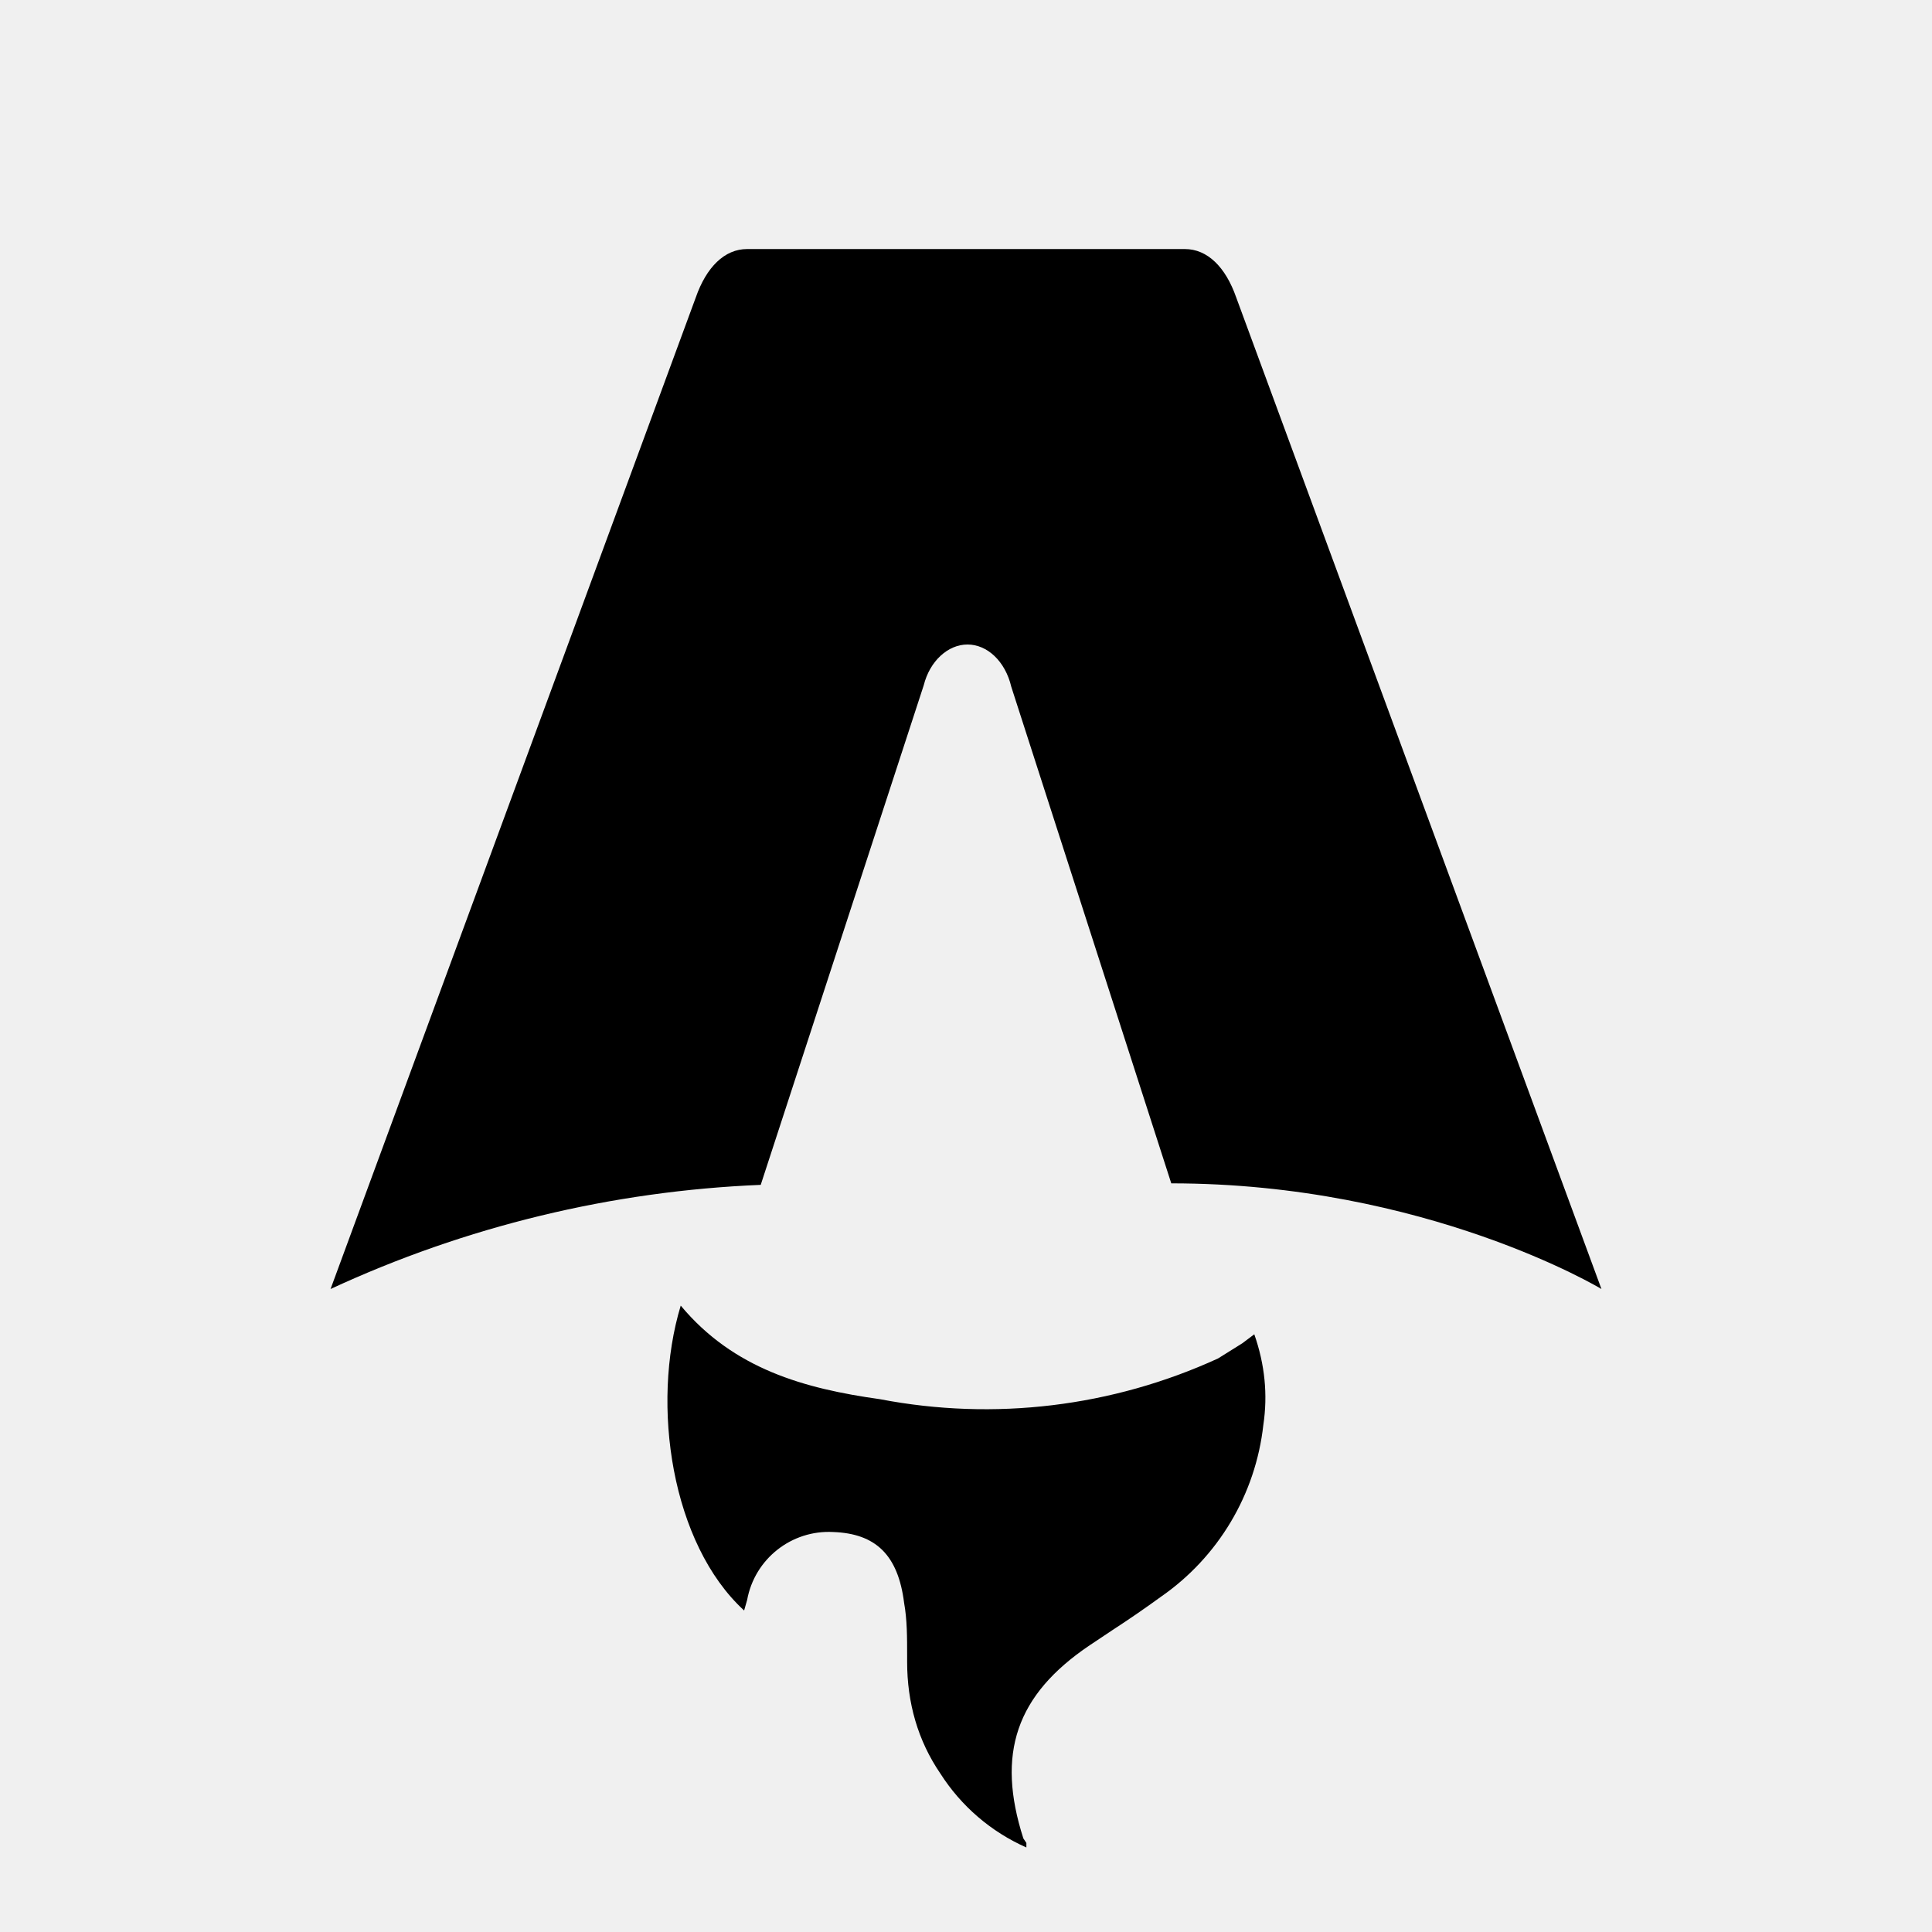
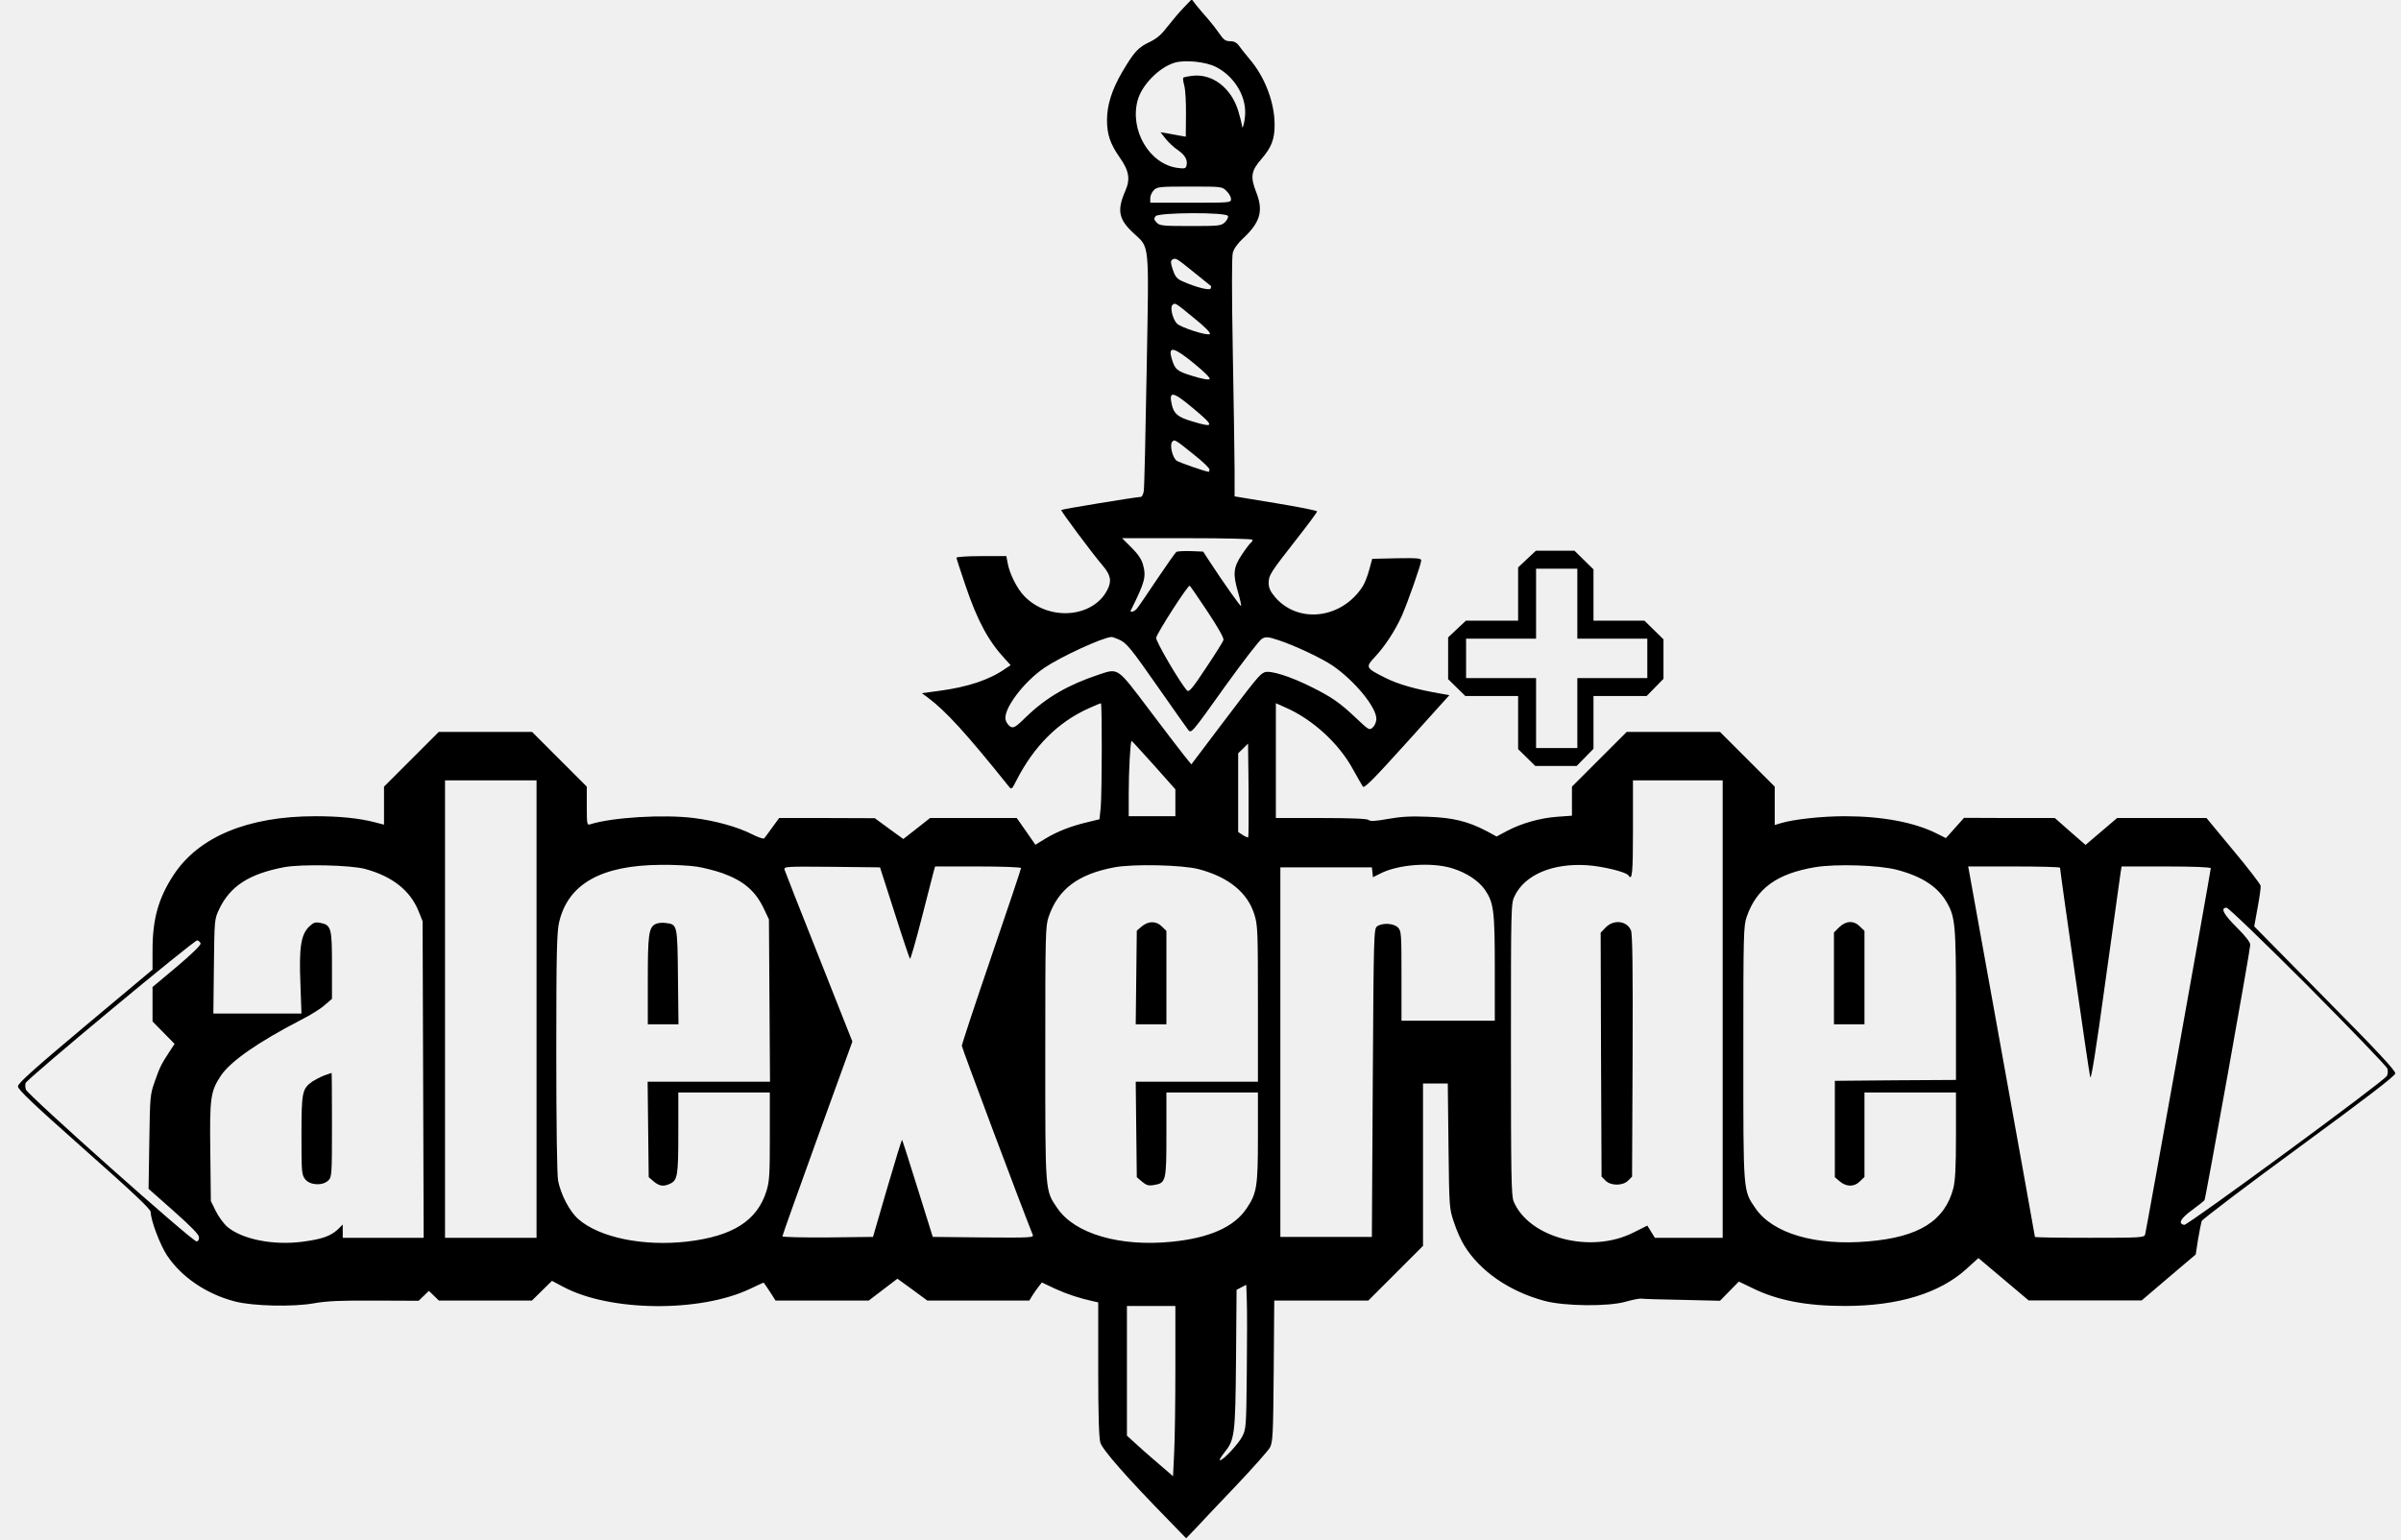
- <svg xmlns="http://www.w3.org/2000/svg" fill="none" viewBox="0 0 128 128">
-   <path d="M50.4 78.5a75.1 75.1 0 0 0-28.5 6.9l24.2-65.7c.7-2 1.9-3.2 3.4-3.2h29c1.5 0 2.7 1.2 3.4 3.2l24.2 65.7s-11.6-7-28.5-7L67 45.5c-.4-1.7-1.6-2.8-2.9-2.8-1.3 0-2.5 1.1-2.9 2.7L50.4 78.5Zm-1.1 28.2Zm-4.2-20.2c-2 6.6-.6 15.8 4.2 20.2a17.5 17.5 0 0 1 .2-.7 5.5 5.5 0 0 1 5.7-4.5c2.8.1 4.3 1.5 4.7 4.7.2 1.1.2 2.3.2 3.5v.4c0 2.7.7 5.2 2.2 7.4a13 13 0 0 0 5.7 4.9v-.3l-.2-.3c-1.8-5.6-.5-9.5 4.4-12.8l1.5-1a73 73 0 0 0 3.2-2.2 16 16 0 0 0 6.8-11.4c.3-2 .1-4-.6-6l-.8.6-1.6 1a37 37 0 0 1-22.4 2.7c-5-.7-9.7-2-13.2-6.2Z" />
-   <style>
-         path { fill: #000; }
-         @media (prefers-color-scheme: dark) {
-             path { fill: #FFF; }
-         }
-     </style>
+ <svg xmlns="http://www.w3.org/2000/svg" version="1.0" width="1338pt" height="858pt" viewBox="0 0 1338 858" preserveAspectRatio="xMidYMid meet">
+   <g transform="translate(0,858) scale(0.1,-0.1)" fill="#000000" stroke="none">
+     <path d="M6598 8539 c-24 -24 -64 -72 -90 -105 -35 -46 -60 -68 -101 -88 -64 -30 -87 -55 -152 -165 -59 -101 -86 -186 -86 -271 0 -80 18 -132 71 -208 52 -74 60 -121 31 -186 -47 -108 -38 -158 45 -235 92 -86 87 -34 74 -765 -6 -352 -13 -656 -16 -673 -3 -18 -10 -33 -17 -33 -23 0 -439 -68 -443 -73 -4 -4 168 -236 232 -311 44 -52 50 -85 25 -134 -80 -157 -327 -176 -463 -35 -40 41 -83 126 -93 186 l-7 37 -139 0 c-77 0 -139 -4 -139 -9 0 -4 23 -75 51 -157 67 -197 127 -308 222 -410 l29 -32 -29 -19 c-87 -62 -210 -103 -369 -124 l-97 -13 34 -25 c99 -74 212 -197 450 -494 16 -20 17 -19 44 34 96 188 230 323 401 400 35 16 66 29 69 29 7 0 6 -501 -1 -581 l-7 -66 -66 -16 c-93 -22 -167 -51 -234 -91 l-57 -35 -52 75 -52 74 -241 0 -242 0 -75 -59 -74 -58 -80 58 -79 58 -267 1 -266 0 -38 -52 c-21 -29 -41 -57 -45 -61 -3 -5 -34 5 -67 22 -82 42 -206 76 -326 91 -167 21 -454 4 -577 -35 -18 -6 -19 1 -19 102 l0 108 -153 153 -152 152 -260 0 -260 0 -153 -153 -152 -152 0 -106 0 -106 -50 13 c-88 23 -198 34 -333 34 -375 0 -650 -114 -790 -328 -85 -130 -117 -246 -117 -420 l0 -107 -375 -314 c-292 -245 -375 -320 -375 -337 0 -18 87 -100 370 -351 277 -246 370 -333 370 -350 0 -45 51 -180 90 -240 80 -121 220 -217 380 -258 100 -26 324 -31 440 -10 73 13 151 16 339 15 l244 -1 28 27 29 28 28 -27 28 -27 259 0 259 0 56 55 56 55 64 -34 c260 -138 759 -143 1039 -11 40 19 74 35 76 35 2 0 17 -23 35 -50 l32 -50 260 0 259 0 80 61 80 61 84 -61 83 -61 284 0 284 0 17 28 c9 15 25 37 35 50 l18 23 74 -35 c68 -31 136 -53 213 -70 l27 -6 0 -372 c0 -256 4 -383 12 -410 12 -40 150 -197 381 -433 l97 -100 53 55 c28 31 129 137 224 237 94 99 180 196 190 214 16 31 18 68 21 426 l3 393 262 0 262 0 153 153 152 152 0 453 0 452 69 0 69 0 4 -348 c4 -344 4 -348 31 -427 14 -44 40 -102 58 -130 88 -142 251 -254 444 -306 112 -31 359 -33 455 -5 36 10 74 18 85 17 11 -2 115 -5 230 -7 l210 -5 53 54 52 53 77 -37 c138 -68 300 -99 513 -99 300 0 530 71 680 208 l65 59 140 -118 140 -118 315 0 315 0 150 128 151 128 13 84 c8 46 17 92 20 102 4 10 247 195 541 410 372 273 536 398 538 413 2 15 -93 118 -392 420 l-394 400 19 105 c11 57 18 112 17 121 -2 10 -70 99 -153 198 l-149 180 -249 0 -249 0 -88 -75 -88 -75 -86 75 -85 75 -253 0 -253 1 -51 -57 -50 -56 -50 25 c-124 63 -305 97 -514 97 -127 0 -284 -17 -357 -39 l-33 -10 0 107 0 107 -153 153 -152 152 -260 0 -260 0 -153 -153 -152 -152 0 -81 0 -81 -82 -6 c-96 -7 -198 -36 -280 -79 l-58 -31 -57 31 c-102 53 -185 74 -325 79 -95 4 -150 1 -223 -12 -71 -13 -100 -14 -108 -6 -7 7 -92 11 -264 11 l-253 0 0 320 0 320 56 -25 c150 -66 296 -200 374 -344 25 -45 50 -88 55 -96 8 -11 62 44 246 248 l236 262 -46 8 c-139 24 -239 52 -310 88 -112 56 -113 59 -58 118 55 59 110 143 148 226 32 72 109 290 109 311 0 12 -24 14 -136 12 l-137 -3 -17 -62 c-9 -34 -25 -74 -35 -90 -115 -182 -359 -213 -489 -62 -27 32 -36 52 -36 79 0 44 8 56 158 248 62 79 112 147 112 151 0 5 -103 25 -230 46 l-230 38 0 141 c0 78 -5 375 -10 661 -6 340 -6 532 0 556 6 23 28 53 56 79 97 90 116 154 74 260 -33 84 -28 118 29 183 57 66 74 110 74 192 0 123 -54 266 -139 365 -25 30 -53 65 -61 77 -10 14 -25 23 -42 23 -33 0 -41 6 -71 50 -13 19 -40 53 -59 75 -20 22 -48 56 -63 74 l-27 35 -43 -45z m178 -332 c98 -50 165 -155 163 -256 0 -45 -17 -106 -18 -70 -1 9 -10 46 -21 82 -39 126 -141 205 -250 195 -28 -3 -53 -8 -56 -11 -3 -3 0 -23 6 -46 6 -22 10 -95 9 -162 l-1 -121 -34 6 c-19 3 -51 9 -71 13 l-36 6 29 -37 c16 -20 46 -48 67 -62 40 -27 57 -56 49 -87 -4 -17 -11 -18 -50 -13 -157 21 -268 211 -222 378 24 85 118 181 204 208 58 18 175 6 232 -23z m59 -692 c14 -13 25 -33 25 -45 0 -20 -5 -20 -225 -20 l-225 0 0 25 c0 14 9 34 20 45 19 19 33 20 200 20 179 0 181 0 205 -25z m8 -139 c3 -8 -5 -23 -17 -35 -21 -20 -33 -21 -193 -21 -157 0 -171 2 -188 20 -15 16 -15 22 -5 35 18 21 395 23 403 1z m-192 -312 c52 -42 96 -78 98 -79 1 -2 0 -8 -3 -14 -7 -11 -82 8 -152 39 -35 15 -44 25 -58 66 -13 38 -13 49 -4 56 20 12 20 12 119 -68z m4 -258 c59 -47 93 -82 87 -88 -12 -12 -164 37 -184 59 -24 26 -38 89 -25 102 15 15 13 17 122 -73z m0 -253 c58 -47 91 -81 86 -86 -6 -6 -43 1 -95 17 -88 27 -99 36 -117 99 -20 70 13 63 126 -30z m-6 -249 c121 -101 120 -111 -5 -73 -81 24 -102 42 -114 94 -18 78 6 74 119 -21z m4 -258 c48 -38 87 -75 87 -83 0 -7 -2 -13 -4 -13 -16 0 -165 52 -179 62 -23 17 -40 87 -25 105 13 15 14 15 121 -71z m327 -475 c0 -6 -4 -12 -9 -16 -5 -3 -28 -33 -50 -66 -48 -72 -52 -107 -21 -213 11 -38 18 -71 16 -74 -4 -3 -94 124 -172 243 l-39 60 -70 3 c-38 1 -75 -1 -80 -5 -6 -5 -54 -73 -108 -153 -53 -80 -103 -153 -111 -162 -13 -17 -42 -26 -34 -10 78 157 86 186 68 253 -8 31 -28 60 -65 97 l-52 52 364 0 c220 0 363 -4 363 -9z m-251 -400 c60 -91 92 -147 89 -159 -3 -10 -47 -80 -98 -156 -76 -115 -94 -136 -105 -125 -37 39 -176 276 -172 294 5 27 178 296 187 290 3 -2 48 -67 99 -144z m-496 -155 c45 -19 65 -44 227 -276 79 -113 151 -215 161 -228 17 -22 18 -22 201 235 102 142 196 264 210 272 23 13 33 12 94 -8 91 -30 241 -101 301 -142 121 -83 243 -231 243 -296 0 -17 -9 -38 -20 -48 -19 -17 -21 -16 -93 52 -88 84 -136 117 -242 170 -122 62 -239 99 -269 85 -27 -12 -42 -30 -250 -305 l-157 -208 -42 52 c-23 29 -112 145 -197 258 -176 233 -167 227 -278 190 -168 -56 -290 -126 -399 -231 -63 -62 -74 -68 -92 -59 -11 7 -24 24 -27 38 -15 58 99 211 217 291 90 61 322 168 372 171 4 1 22 -5 40 -13z m197 -701 l120 -135 0 -75 0 -75 -130 0 -130 0 0 128 c0 121 9 292 16 292 2 0 57 -61 124 -135z m526 -402 c-2 -3 -16 3 -30 12 l-26 17 0 220 0 219 28 27 27 27 3 -259 c1 -142 0 -261 -2 -263z m-3966 -958 l0 -1275 -255 0 -255 0 0 1275 0 1275 255 0 255 0 0 -1275z m6610 0 l0 -1275 -189 0 -189 0 -21 34 -21 34 -78 -39 c-237 -120 -582 -30 -667 174 -13 32 -15 142 -15 849 0 800 0 812 21 854 57 118 211 183 402 171 90 -6 220 -38 232 -57 21 -33 25 12 25 260 l0 270 250 0 250 0 0 -1275z m-7565 781 c151 -41 251 -120 297 -234 l23 -57 3 -882 3 -883 -226 0 -225 0 0 37 0 37 -27 -27 c-41 -38 -90 -55 -198 -69 -163 -21 -333 13 -417 82 -20 17 -49 56 -65 88 l-28 57 -3 273 c-4 304 1 338 59 426 54 80 206 186 445 310 50 25 110 62 132 82 l42 36 0 188 c0 209 -4 224 -67 236 -27 5 -37 1 -62 -23 -44 -45 -55 -115 -47 -315 l6 -168 -246 0 -245 0 3 263 c3 259 3 263 29 318 61 129 167 198 363 235 97 18 369 12 451 -10z m1848 13 c40 -6 104 -23 142 -36 121 -44 186 -100 234 -203 l26 -55 3 -452 3 -453 -341 0 -341 0 3 -266 3 -266 28 -24 c31 -26 54 -30 90 -13 43 19 47 46 47 284 l0 225 255 0 255 0 0 -244 c0 -213 -2 -252 -19 -306 -52 -165 -187 -251 -441 -281 -245 -28 -489 22 -607 125 -49 43 -98 137 -113 215 -6 33 -10 314 -10 715 0 558 3 671 16 726 50 213 235 317 567 319 71 1 161 -4 200 -10z m2797 -14 c166 -44 272 -130 310 -252 19 -61 20 -92 20 -499 l0 -434 -341 0 -340 0 3 -266 3 -266 29 -25 c24 -20 36 -24 65 -19 69 11 71 20 71 282 l0 234 255 0 255 0 0 -248 c0 -276 -6 -314 -63 -398 -69 -104 -207 -165 -417 -186 -289 -29 -540 44 -637 186 -70 102 -68 81 -68 866 0 667 1 708 19 760 53 154 164 237 365 275 103 20 380 14 471 -10z m1412 5 c81 -25 147 -69 183 -120 49 -71 55 -117 55 -437 l0 -293 -260 0 -260 0 0 250 c0 237 -1 251 -20 270 -24 24 -87 27 -116 6 -18 -14 -19 -38 -24 -873 l-5 -858 -255 0 -255 0 0 1030 0 1030 255 0 255 0 3 -27 3 -28 40 20 c100 52 287 65 401 30z m2480 -9 c137 -36 225 -93 275 -178 49 -84 53 -125 53 -575 l0 -418 -337 -2 -338 -3 0 -268 0 -269 28 -24 c37 -31 81 -31 112 1 l25 24 0 236 0 235 255 0 255 0 0 -238 c0 -183 -4 -252 -15 -297 -48 -181 -191 -271 -473 -295 -293 -26 -533 44 -629 184 -70 102 -68 81 -68 866 0 667 1 708 19 760 55 158 168 240 381 276 115 19 357 12 457 -15z m-5587 -238 c44 -139 83 -254 86 -258 3 -3 32 97 64 222 32 126 62 243 67 261 l9 32 239 0 c132 0 240 -4 240 -9 0 -5 -74 -226 -165 -492 -91 -266 -165 -490 -165 -499 0 -11 327 -883 395 -1053 7 -16 -9 -17 -275 -15 l-282 3 -84 269 c-46 148 -85 270 -87 272 -2 2 -39 -119 -83 -269 l-79 -272 -253 -3 c-140 -1 -252 2 -252 6 0 5 88 252 195 548 l195 538 -186 470 c-103 258 -189 478 -192 488 -4 18 8 18 264 16 l268 -3 81 -252z m6495 250 c0 -20 161 -1142 168 -1167 5 -20 31 141 85 535 43 310 81 581 84 602 l6 37 248 0 c151 0 249 -4 249 -10 0 -13 -360 -2022 -366 -2042 -5 -17 -28 -18 -310 -18 -167 0 -304 2 -304 5 0 2 -81 454 -180 1002 -99 549 -183 1013 -186 1031 l-6 32 256 0 c141 0 256 -3 256 -7z m1382 -660 c239 -241 439 -448 442 -460 4 -12 3 -31 -3 -41 -15 -29 -1111 -834 -1129 -830 -36 7 -21 35 43 82 35 26 67 51 70 56 7 11 255 1396 255 1423 0 15 -27 49 -75 97 -74 73 -93 110 -57 110 10 0 202 -185 454 -437z m-11744 237 c1 -9 -52 -61 -133 -129 l-135 -113 0 -96 0 -96 62 -63 61 -62 -25 -38 c-49 -74 -58 -93 -85 -170 -27 -76 -27 -85 -31 -339 l-4 -261 140 -124 c99 -88 141 -131 141 -146 1 -14 -5 -23 -14 -23 -24 0 -945 820 -951 847 -4 13 -4 29 -1 36 9 24 940 798 956 795 9 -2 17 -10 19 -18z m5830 -2390 c-3 -308 -4 -316 -26 -359 -24 -44 -106 -131 -123 -131 -6 0 4 17 21 39 61 75 64 96 68 524 l3 387 27 14 27 14 3 -86 c2 -48 2 -229 0 -402z m-398 23 c0 -192 -3 -405 -7 -475 l-6 -127 -86 74 c-47 40 -105 91 -128 113 l-43 39 0 361 0 362 135 0 135 0 0 -347z" />
+     <path d="M8949 3411 l-29 -30 2 -680 3 -680 22 -22 c29 -30 97 -30 126 0 l22 22 3 672 c2 498 -1 679 -9 700 -22 54 -95 63 -140 18z" />
+     <path d="M1807 2585 c-21 -8 -51 -24 -68 -35 -55 -40 -59 -58 -59 -298 0 -207 1 -221 21 -246 27 -34 98 -37 129 -6 19 19 20 33 20 310 0 160 -1 290 -2 289 -2 0 -20 -7 -41 -14z" />
+     <path d="M3653 3429 c-38 -19 -43 -60 -43 -315 l0 -244 85 0 86 0 -3 265 c-3 293 -3 292 -69 300 -19 3 -44 0 -56 -6z" />
+     <path d="M6363 3416 l-28 -24 -3 -261 -3 -261 85 0 86 0 0 260 0 261 -25 24 c-31 32 -75 32 -112 1z" />
+     <path d="M10249 3411 l-29 -29 0 -256 0 -256 85 0 85 0 0 260 0 261 -25 24 c-34 35 -78 33 -116 -4z" />
+     <path d="M8510 5464 l-50 -47 0 -148 0 -149 -145 0 -146 0 -49 -46 -50 -47 0 -116 0 -117 48 -47 48 -47 147 0 147 0 0 -148 0 -148 48 -47 48 -47 115 0 115 0 47 48 47 48 0 147 0 147 148 0 148 0 47 48 47 48 0 110 0 110 -53 52 -53 52 -142 0 -142 0 0 143 0 143 -53 52 -53 52 -107 0 -108 0 -49 -46z m280 -249 l0 -195 195 0 195 0 0 -110 0 -110 -195 0 -195 0 0 -195 0 -195 -115 0 -115 0 0 195 0 195 -195 0 -195 0 0 110 0 110 195 0 195 0 0 195 0 195 115 0 115 0 0 -195z" />
+   </g>
</svg>
